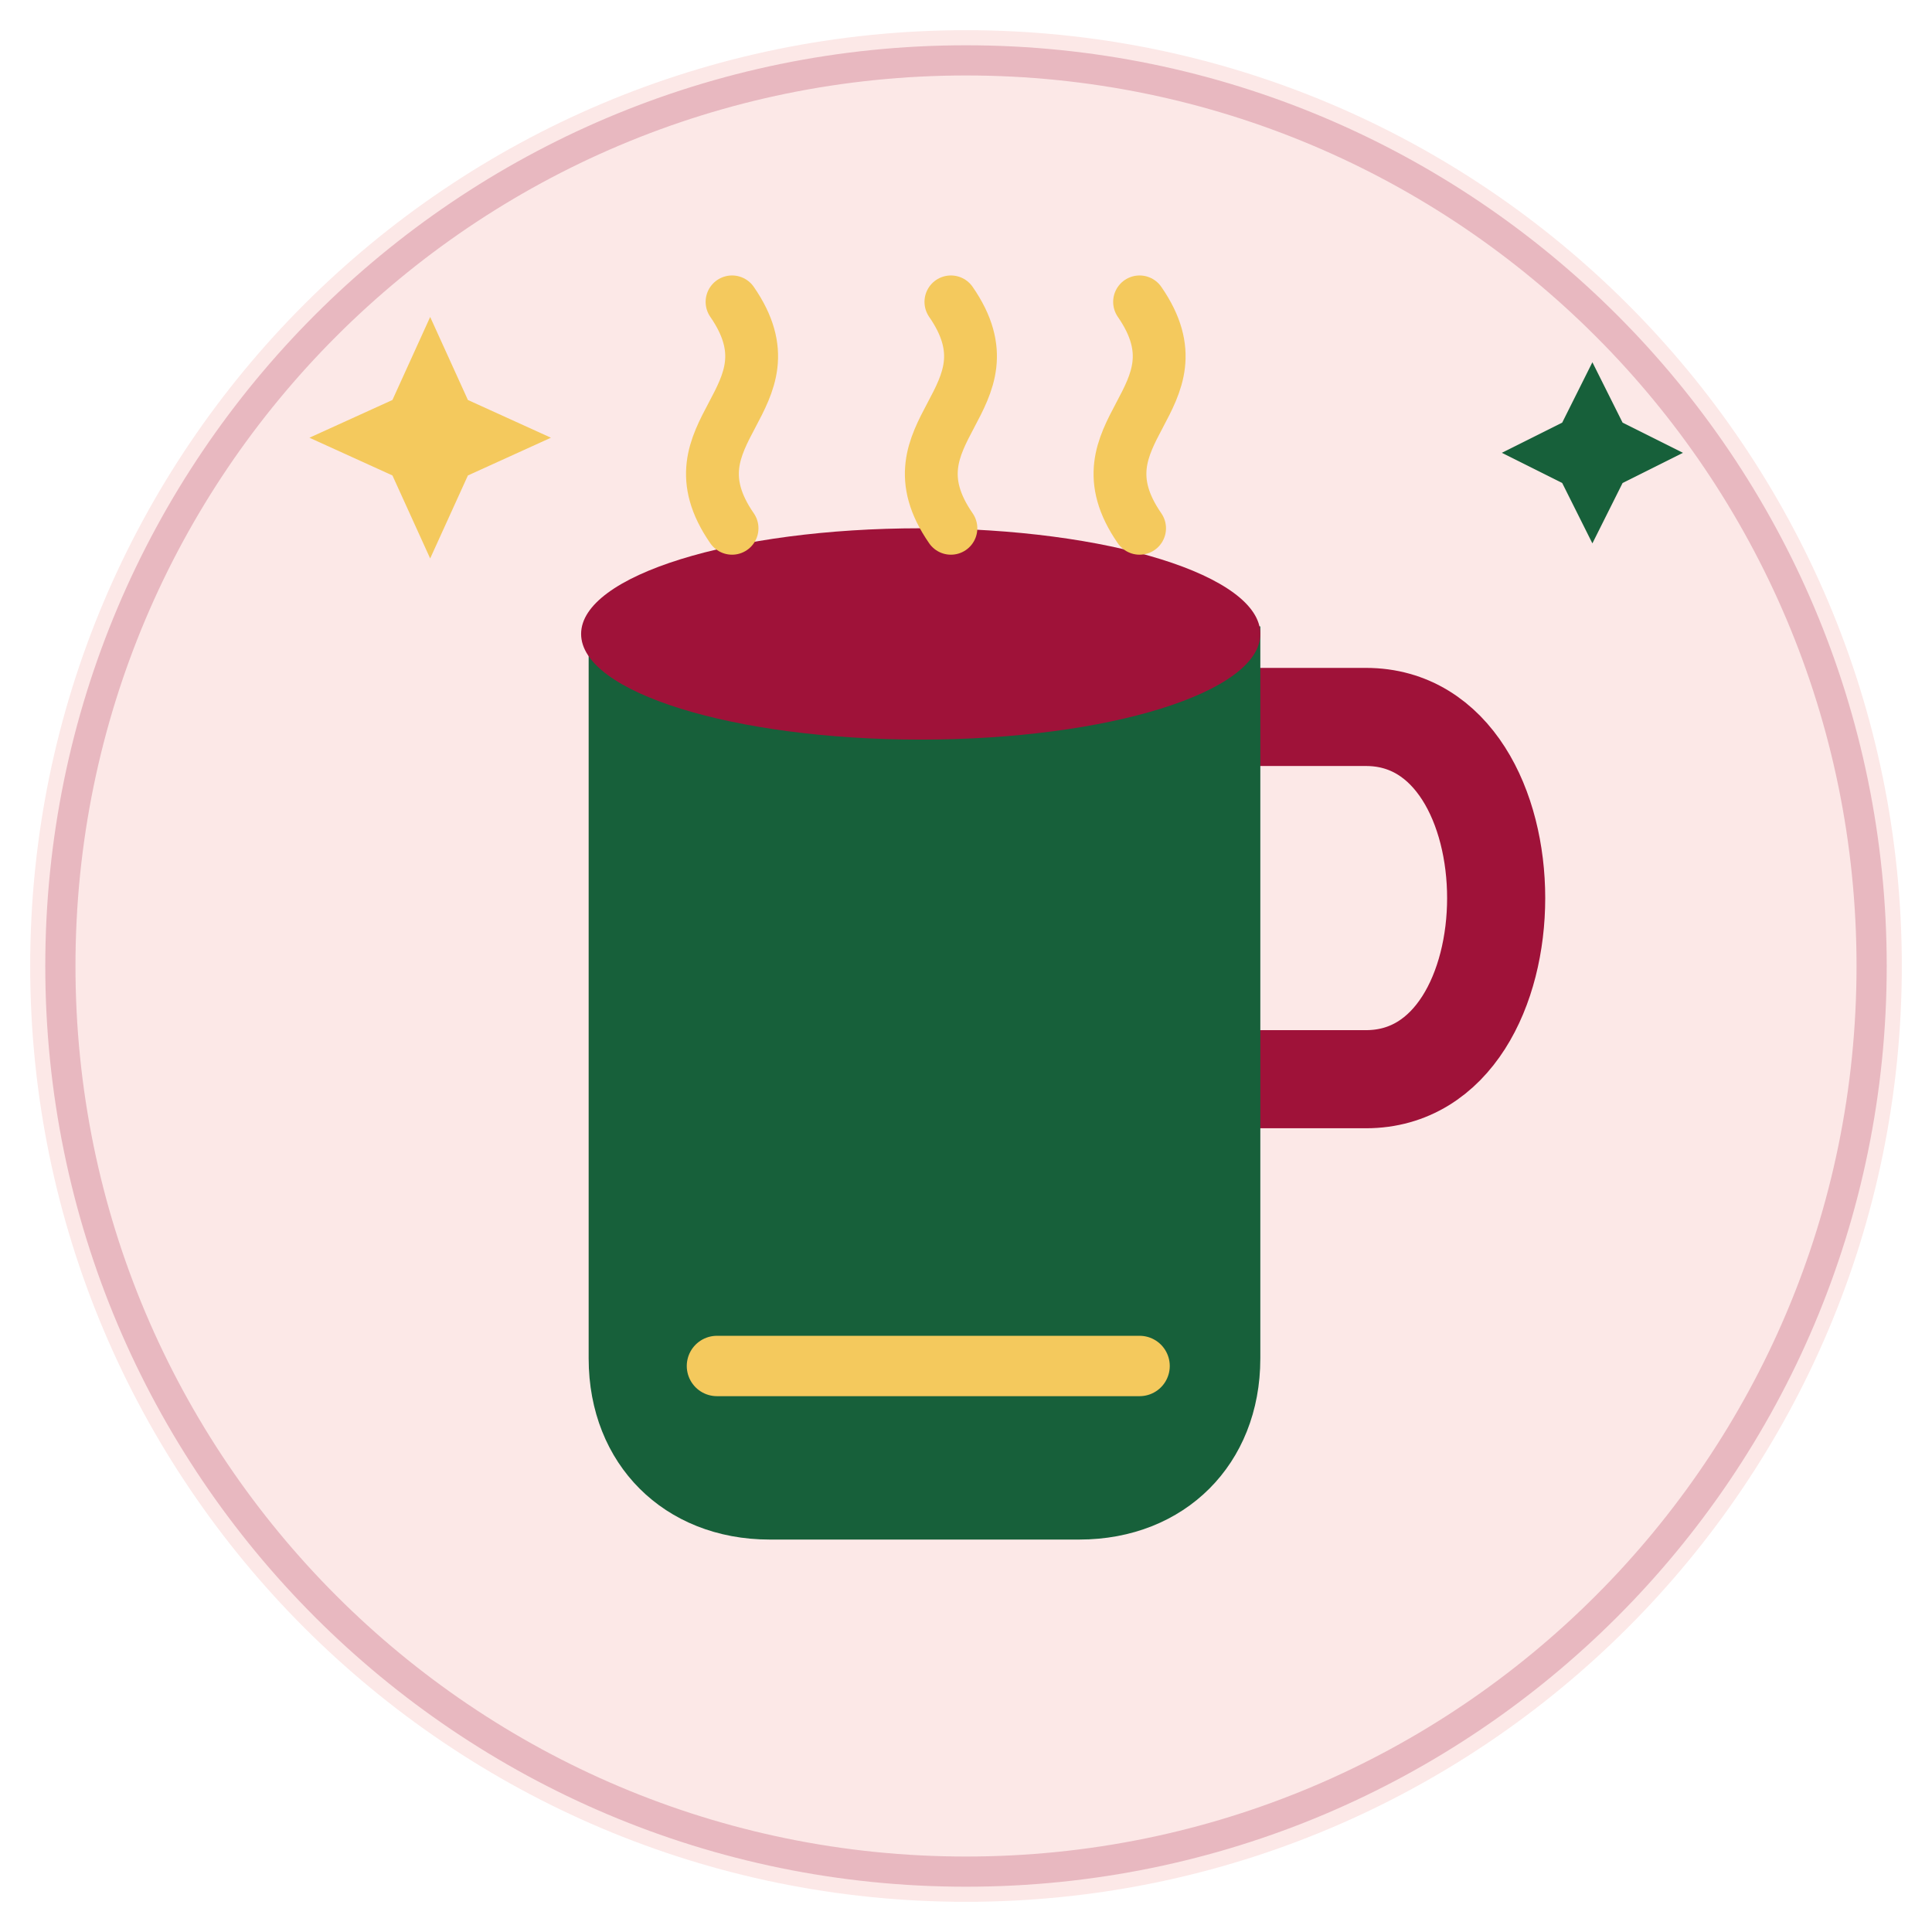
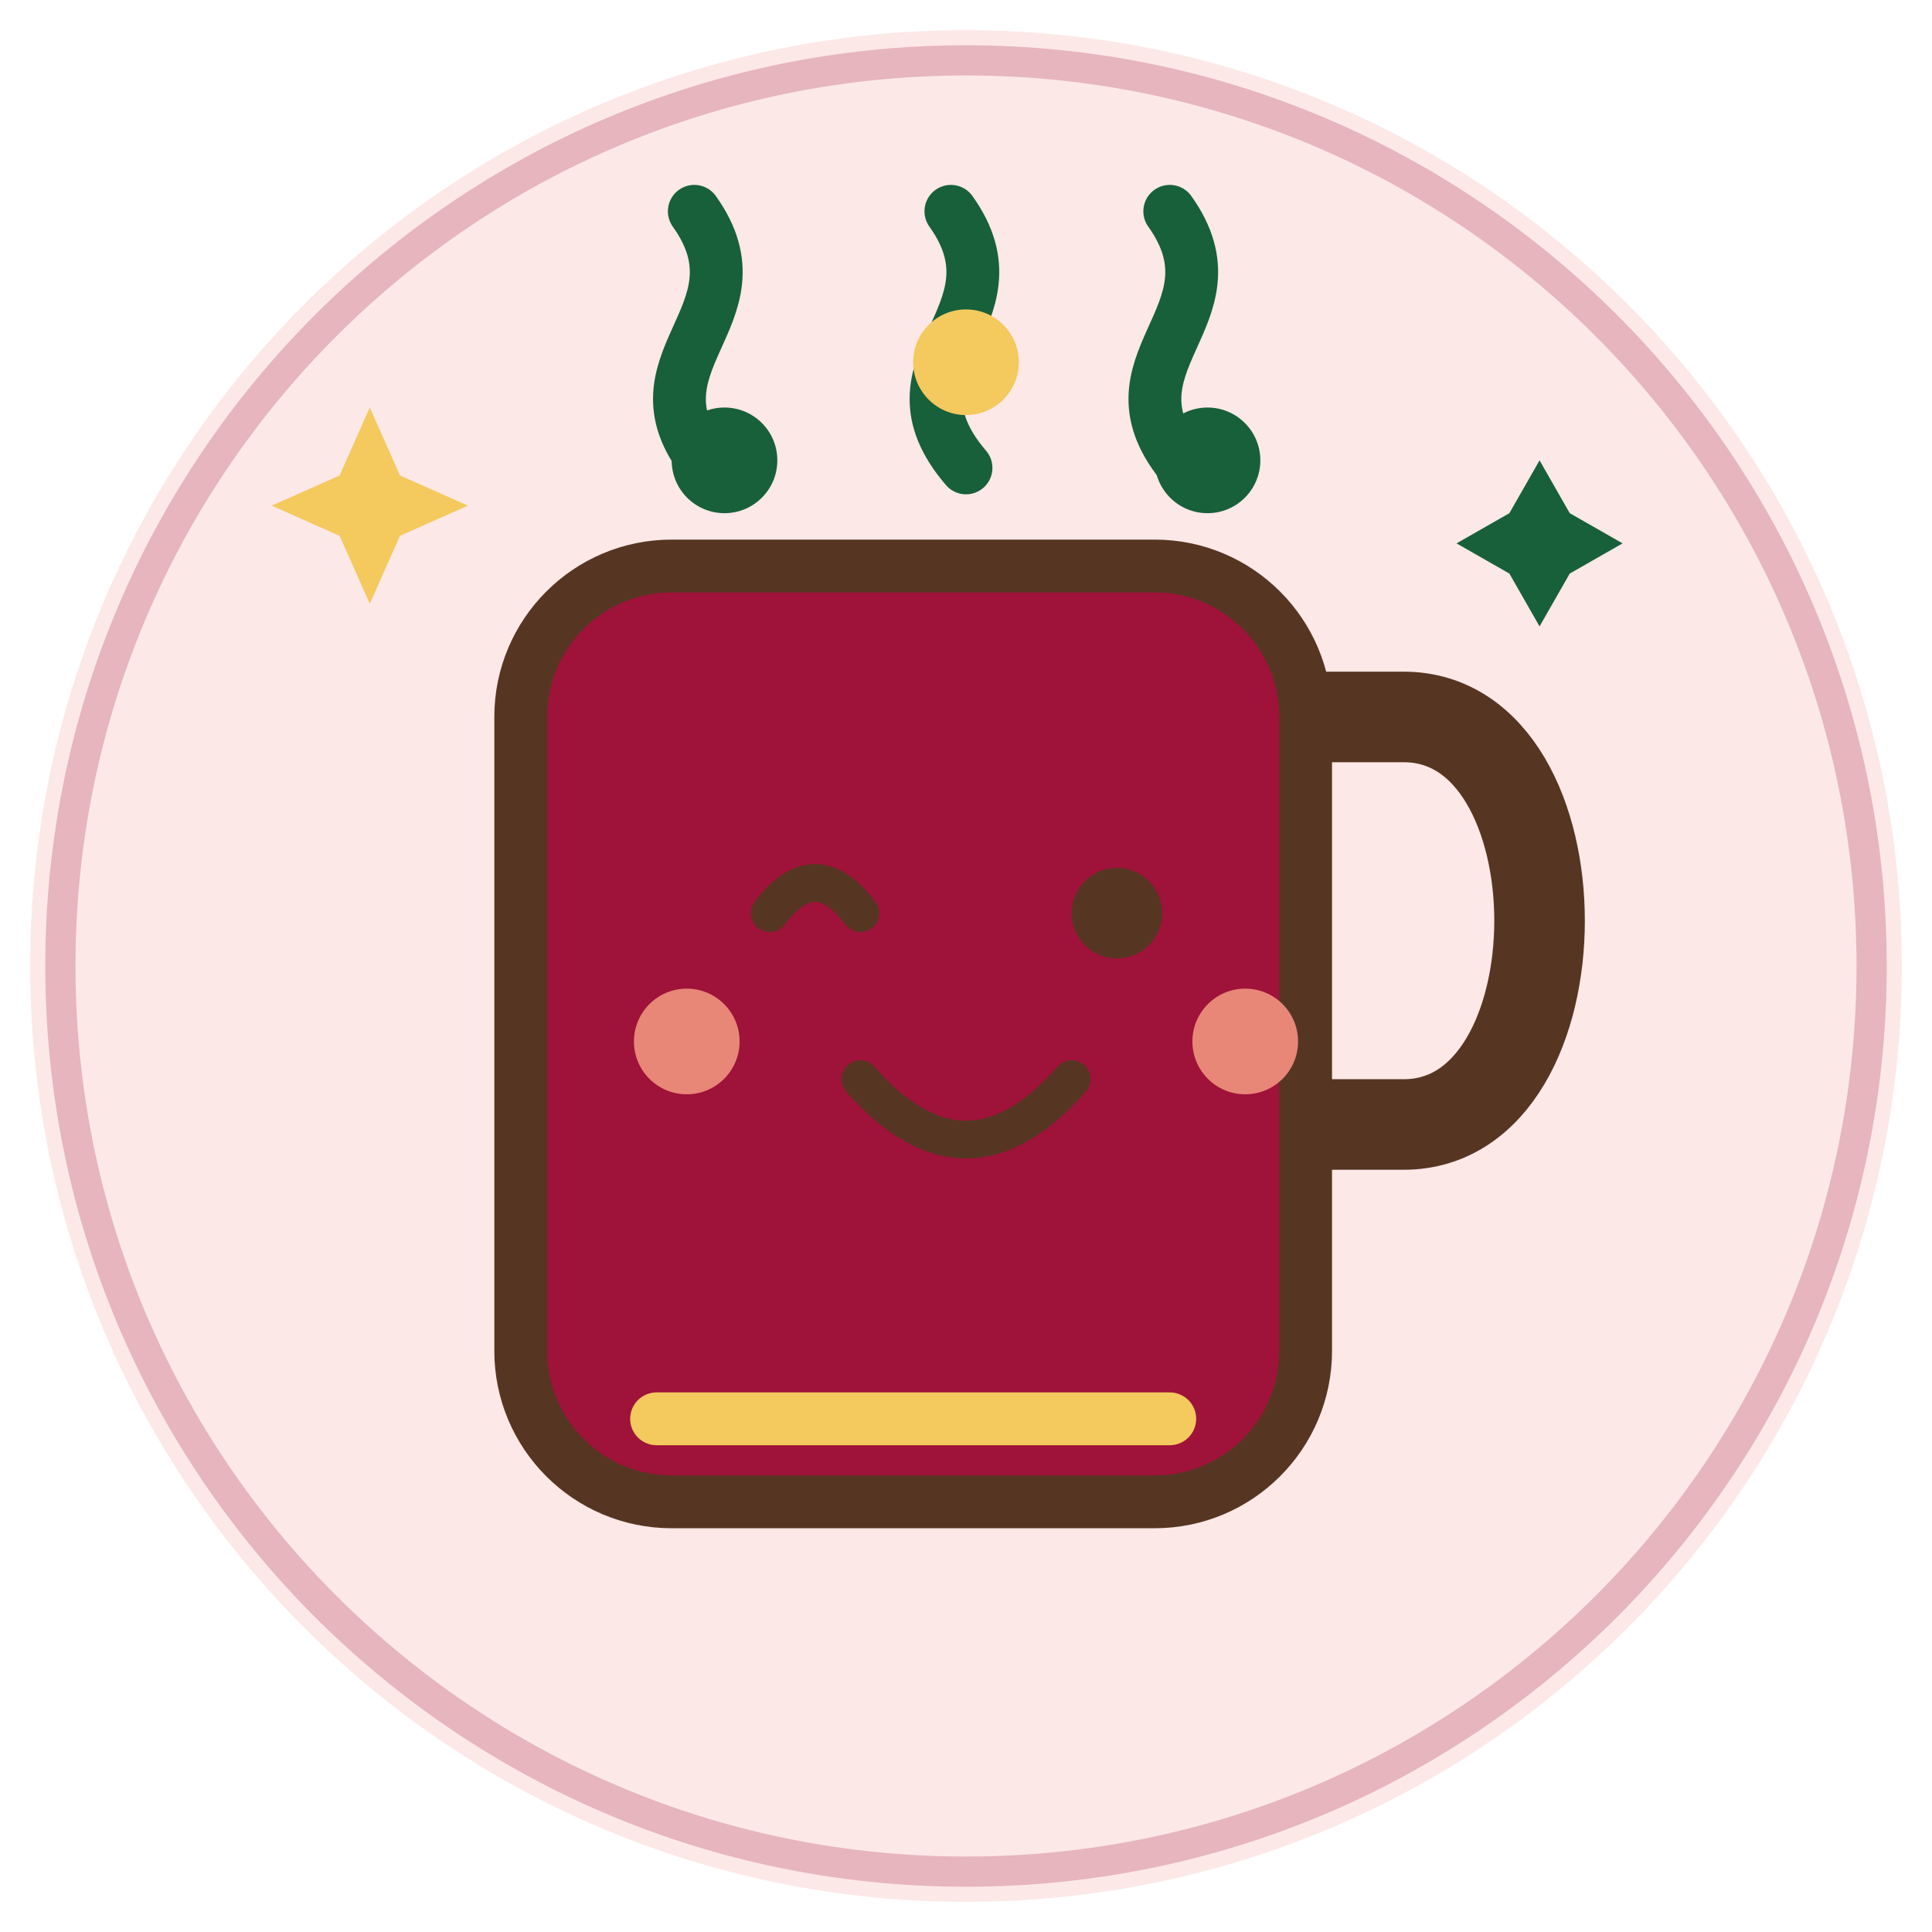
<svg xmlns="http://www.w3.org/2000/svg" viewBox="0 0 256 256" role="img" aria-labelledby="title">
  <circle cx="128" cy="128" r="124" fill="#fce8e7" />
-   <circle cx="128" cy="128" r="120" fill="none" stroke="#9f1239" stroke-opacity=".22" stroke-width="4" />
-   <path d="M57 42l5 11 11 5-11 5-5 11-5-11-11-5 11-5z" fill="#f4c95d" />
-   <path d="M211 48l4 8 8 4-8 4-4 8-4-8-8-4 8-4z" fill="#17603a" />
-   <path d="M164 95h17c23 0 23 48 0 48h-17" fill="none" stroke="#9f1239" stroke-width="13" />
-   <path d="M78 83h89v97c0 14-10 24-24 24h-41c-14 0-24-10-24-24z" fill="#17603a" />
-   <ellipse cx="122" cy="84" rx="45" ry="14" fill="#9f1239" />
-   <path d="M97 70c-9-13 9-17 0-30M126 70c-9-13 9-17 0-30M151 70c-9-13 9-17 0-30" fill="none" stroke="#f4c95d" stroke-width="7" stroke-linecap="round" />
-   <path d="M95 181h56" stroke="#f4c95d" stroke-width="8" stroke-linecap="round" />
+   <circle cx="128" cy="128" r="120" fill="none" stroke="#9f1239" stroke-opacity=".24" stroke-width="4" />
+   <path d="M49 54l4 9 9 4-9 4-4 9-4-9-9-4 9-4z" fill="#f4c95d" />
+   <path d="M204 61l4 7 7 4-7 4-4 7-4-7-7-4 7-4z" fill="#17603a" />
+   <path d="M164 95h22c24 0 24 54 0 54h-22" fill="none" stroke="#563622" stroke-width="12" />
+   <rect x="69" y="75" width="104" height="124" rx="20" fill="#9f1239" stroke="#563622" stroke-width="7" />
+   <path d="M87 188h68" stroke="#f4c95d" stroke-width="7" stroke-linecap="round" />
+   <path d="M94 62c-12-14 8-20-2-34M128 62c-12-14 8-20-2-34M157 62c-12-14 8-20-2-34" fill="none" stroke="#17603a" stroke-width="7" stroke-linecap="round" />
+   <circle cx="96" cy="61" r="7" fill="#17603a" />
+   <circle cx="128" cy="48" r="7" fill="#f4c95d" />
+   <circle cx="160" cy="61" r="7" fill="#17603a" />
+   <path d="M102 121q6-8 12 0" fill="none" stroke="#563622" stroke-width="5" stroke-linecap="round" />
+   <circle cx="148" cy="121" r="6" fill="#563622" />
+   <circle cx="91" cy="138" r="7" fill="#e88778" />
+   <circle cx="165" cy="138" r="7" fill="#e88778" />
+   <path d="M114 143q14 16 28 0" fill="none" stroke="#563622" stroke-width="5" stroke-linecap="round" />
</svg>
